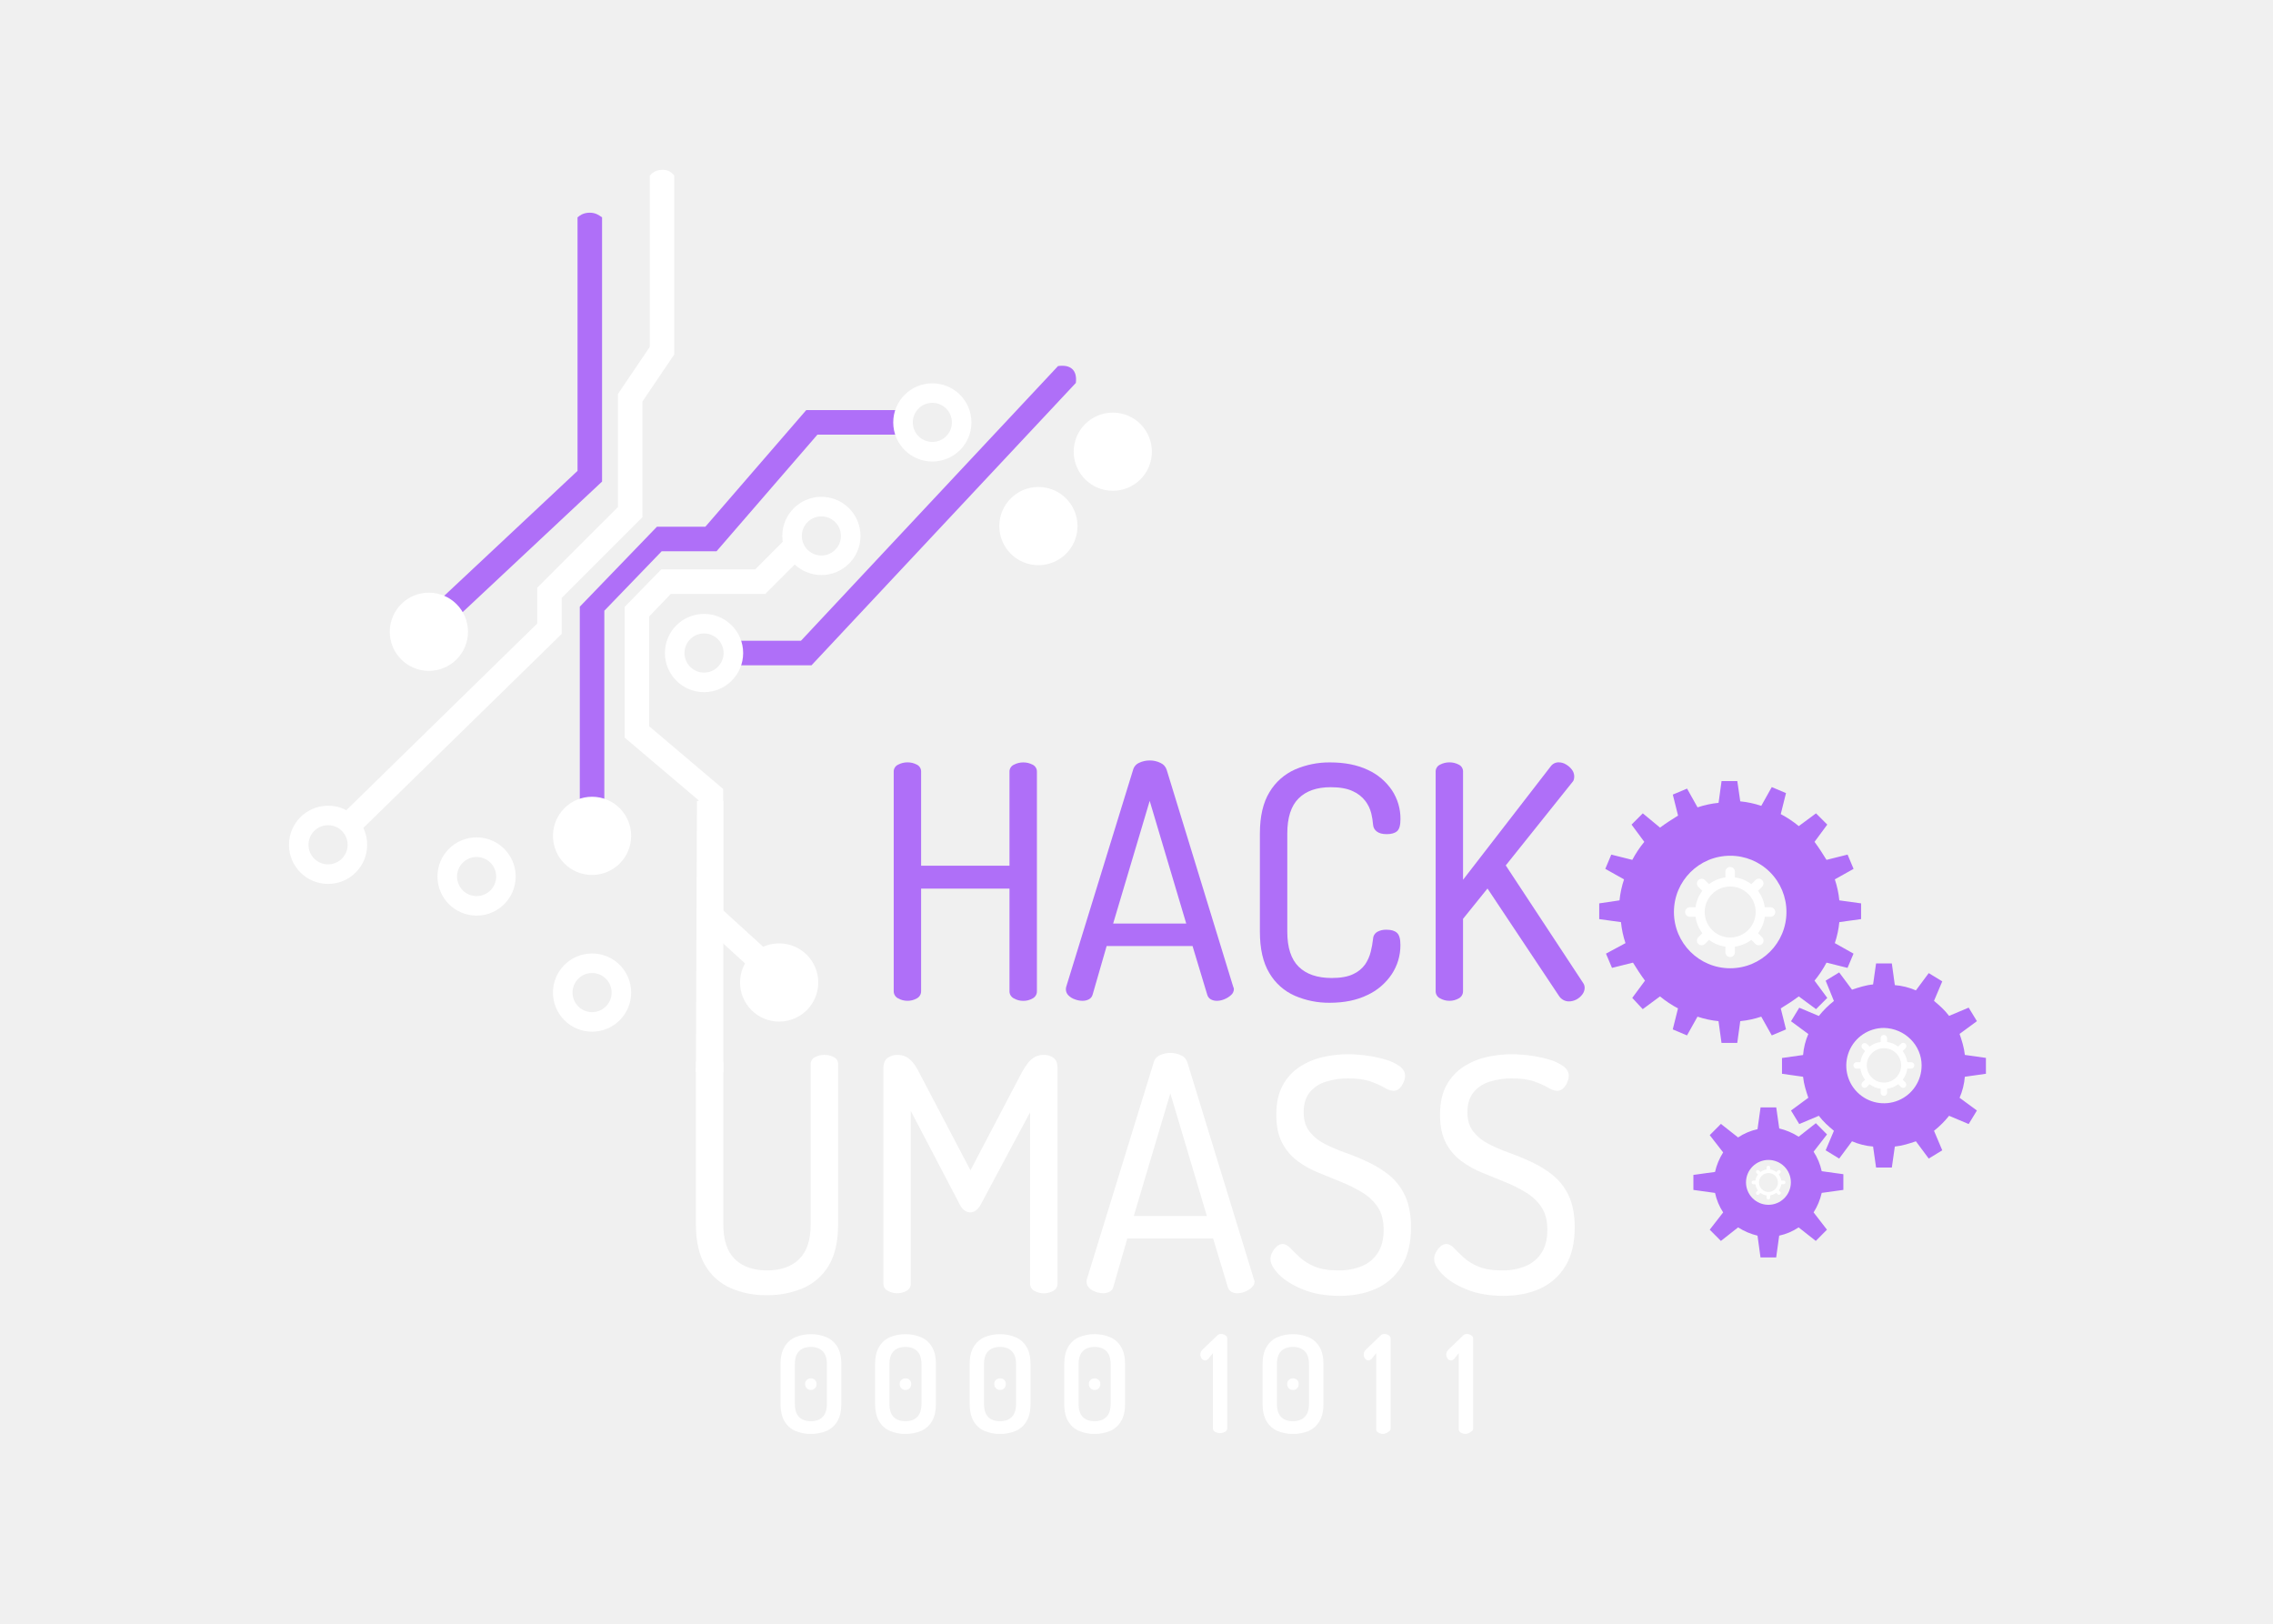
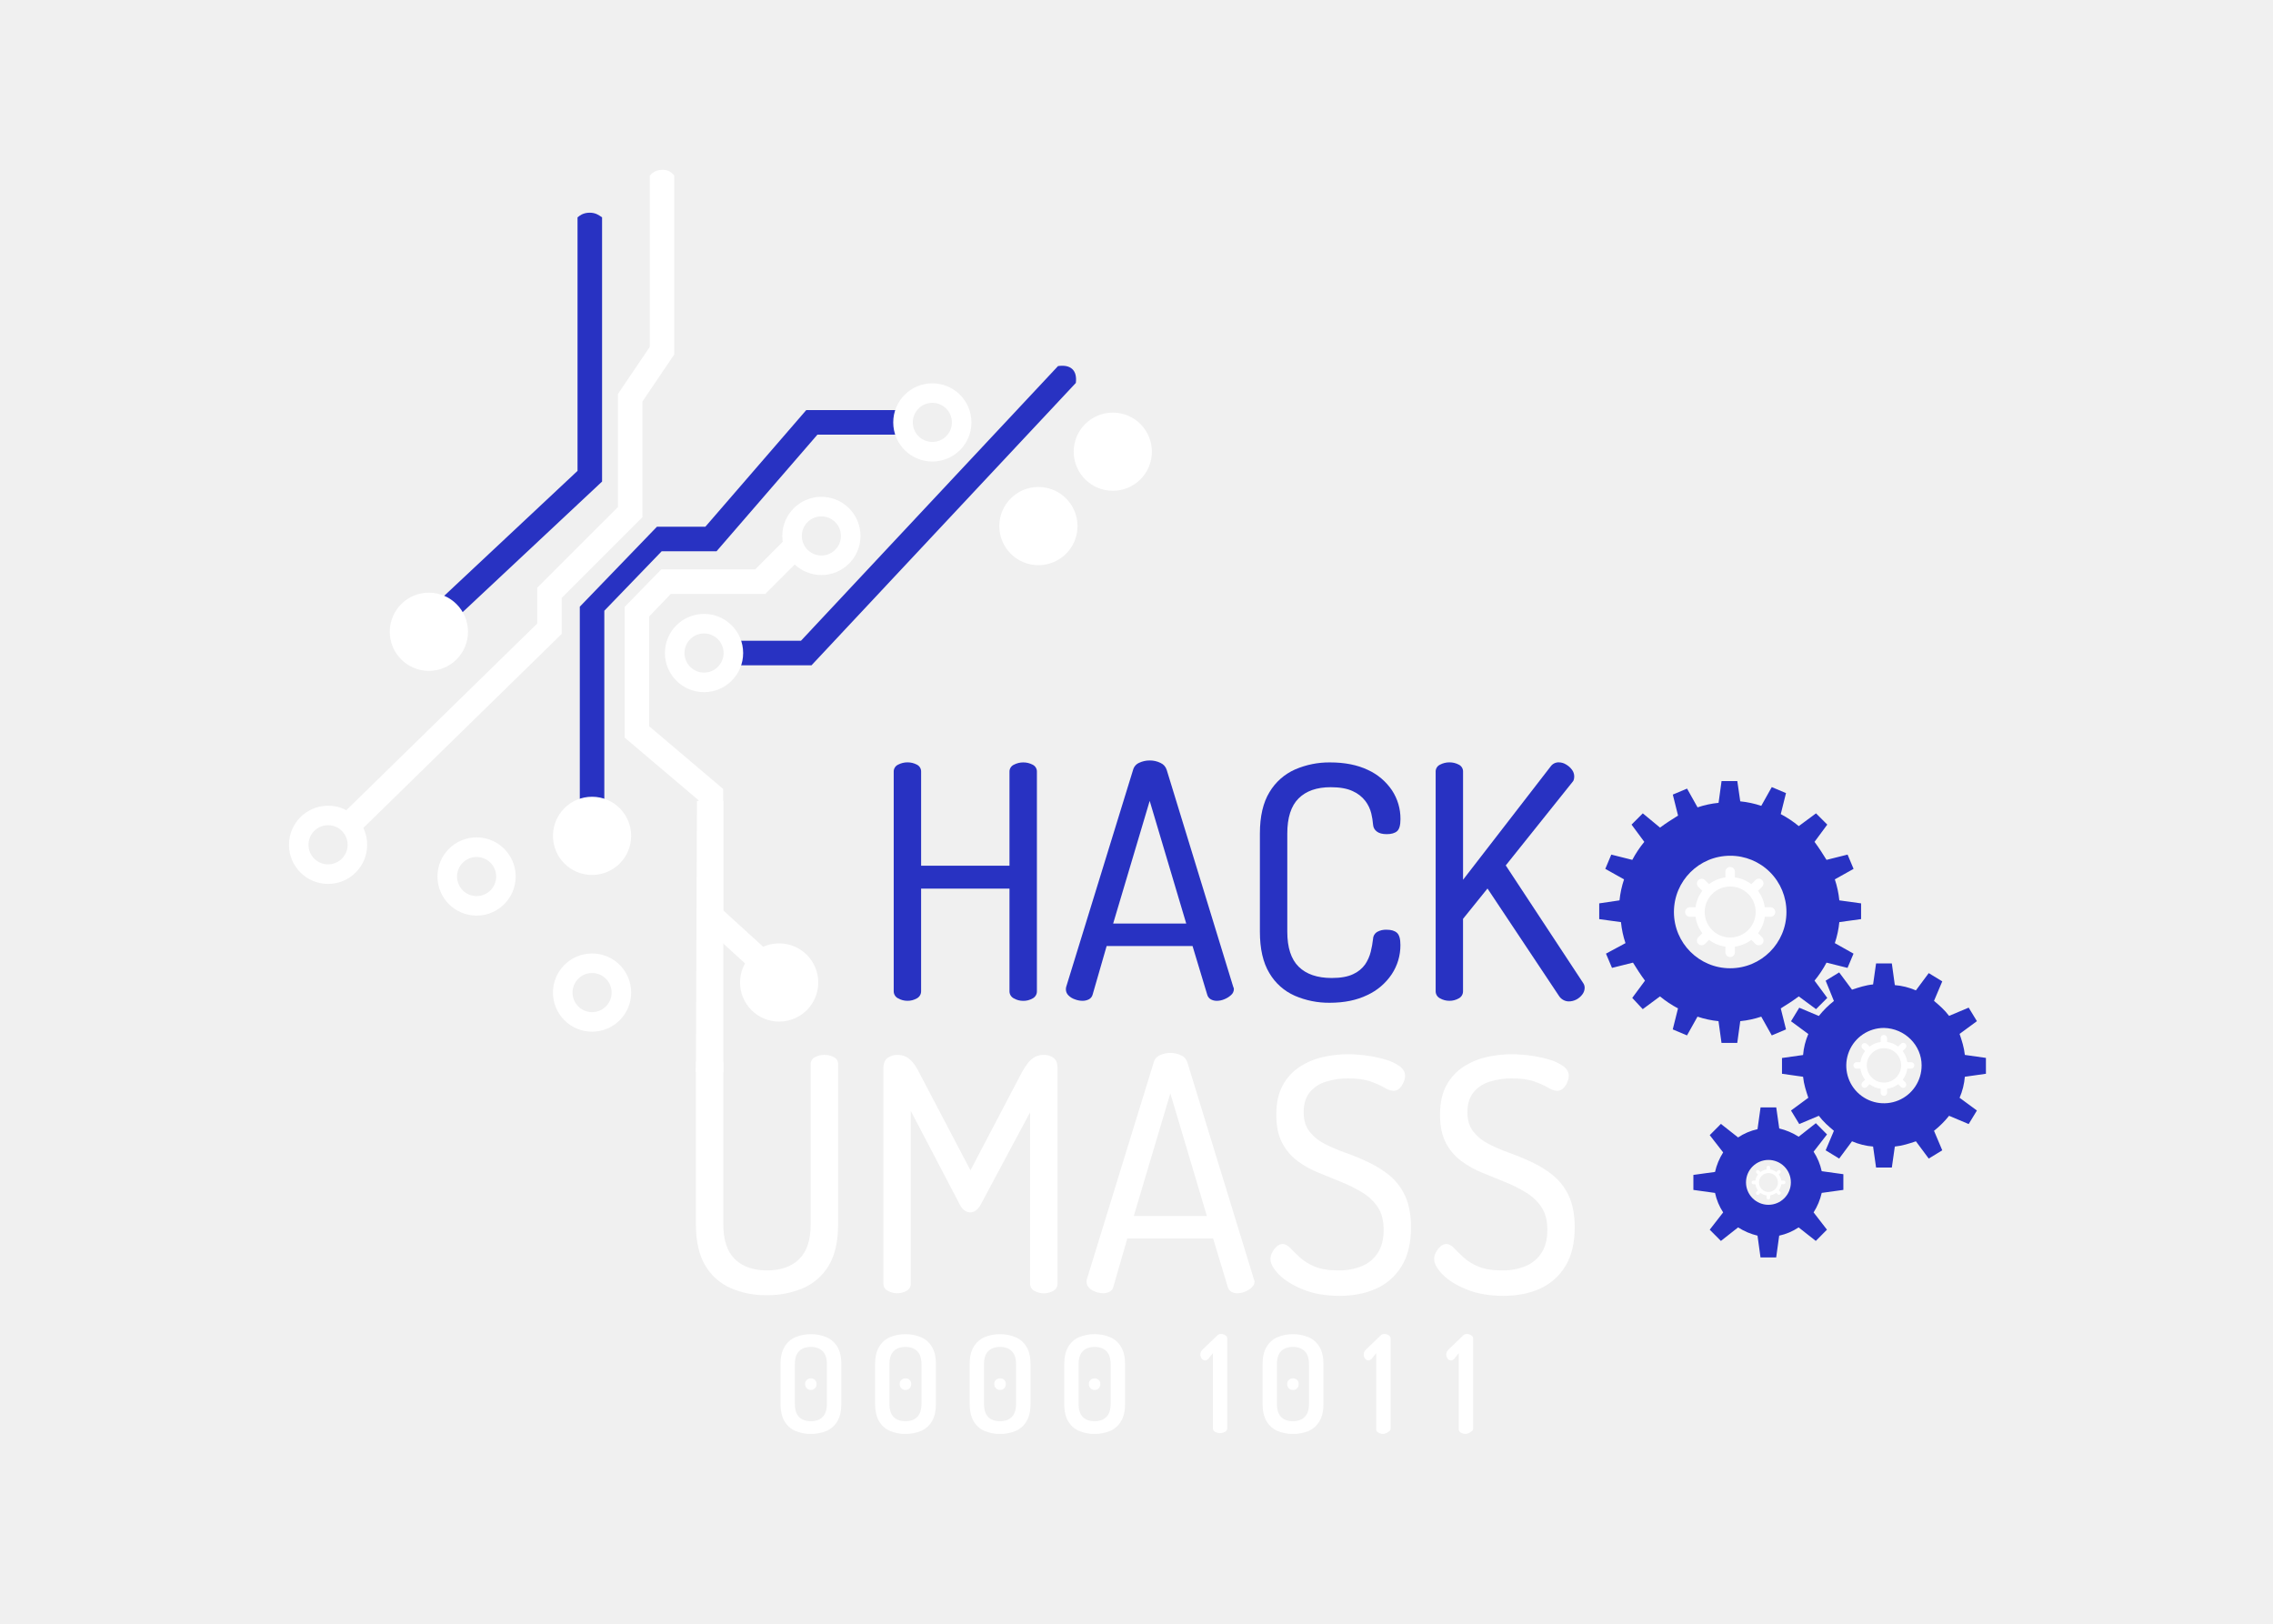
<svg xmlns="http://www.w3.org/2000/svg" id="Layer_1" data-name="Layer 1" viewBox="0 0 1680 1200">
  <defs>
    <style>
            @keyframes rotation {
                from {
                    transform: rotate(0deg);
                }

                to {
                    transform: rotate(359deg);
                }
            }

            @keyframes counter-rotation {
                from {
                    transform: rotate(359deg);
                }

                to {
                    transform: rotate(0deg);
                }
            }
        </style>
  </defs>
  <rect x="1680" width="1680" height="1200" />
  <path style="fill: #ffffff;" d="M566.65,957.2A65.21,65.21,0,0,1,540.14,952a40.87,40.87,0,0,1-18.8-16.63q-7-11.45-7-30.73V786.57a5.63,5.63,0,0,1,3.13-5.31,15.38,15.38,0,0,1,14,0,5.63,5.63,0,0,1,3.13,5.31V904.66q0,17.6,8.56,25.91t23.74,8.31q15.18,0,23.74-8.31t8.56-25.91V786.57a5.63,5.63,0,0,1,3.13-5.31,15.38,15.38,0,0,1,14,0,5.64,5.64,0,0,1,3.13,5.31V904.66q0,19.29-7,30.73A40.76,40.76,0,0,1,593.52,952,66.69,66.69,0,0,1,566.65,957.2Z" />
  <path style="fill: #ffffff;" d="M663.05,955.76a14,14,0,0,1-6.87-1.81,5.84,5.84,0,0,1-3.25-5.42V789.46q0-5.55,3.25-7.71a12.16,12.16,0,0,1,6.87-2.17,14.23,14.23,0,0,1,6.63,1.44,16.84,16.84,0,0,1,5.06,4.22,37.75,37.75,0,0,1,4.46,7.11l38.08,72.54,38.08-72.54a46.81,46.81,0,0,1,4.7-7.11,16.6,16.6,0,0,1,5.06-4.22,13.65,13.65,0,0,1,6.39-1.44,11.83,11.83,0,0,1,7.11,2.17c2,1.44,3,4,3,7.71V948.53A5.89,5.89,0,0,1,778.5,954a14.4,14.4,0,0,1-14,0,5.88,5.88,0,0,1-3.14-5.42V822l-36.63,68.45a12.94,12.94,0,0,1-3.61,4.22A7.17,7.17,0,0,1,717,896a7.46,7.46,0,0,1-3.74-1.21,10.74,10.74,0,0,1-3.73-4.34L673.17,821v127.5A5.87,5.87,0,0,1,670,954,13.79,13.79,0,0,1,663.05,955.76Z" />
  <path style="fill: #ffffff;" d="M815.13,955.76a16.34,16.34,0,0,1-5.43-1.09,12,12,0,0,1-4.82-3,6.19,6.19,0,0,1-1.8-4.34,8,8,0,0,1,.24-1.93l49.4-160.27a7.9,7.9,0,0,1,4.58-5.3,18.09,18.09,0,0,1,7.72-1.69,17.46,17.46,0,0,1,8,1.81,8.28,8.28,0,0,1,4.58,5.18l49.16,160.27a3.83,3.83,0,0,1,.49,1.69,5.87,5.87,0,0,1-2.05,4.34,16.1,16.1,0,0,1-4.94,3.13,14.32,14.32,0,0,1-5.55,1.21,9.24,9.24,0,0,1-4.58-1.09,5.72,5.72,0,0,1-2.65-3.49l-10.84-35.91H833.2l-10.36,35.91a5.58,5.58,0,0,1-2.77,3.49A10.5,10.5,0,0,1,815.13,955.76ZM838,898.64h54L865,808Z" />
  <path style="fill: #ffffff;" d="M990.1,957.68q-15.44,0-27-4.7T945.27,941.9Q939,935.51,939,930.45a10.57,10.57,0,0,1,1.33-4.94,15.07,15.07,0,0,1,3.37-4.34,6.4,6.4,0,0,1,4.22-1.81c1.93,0,3.82,1,5.66,2.89s4.18,4.22,7,6.87a37,37,0,0,0,11,6.87q6.75,2.89,17.59,2.89a43.81,43.81,0,0,0,17.6-3.25,25.67,25.67,0,0,0,11.69-9.88q4.22-6.63,4.21-16.75,0-10.37-4.33-16.87a36.32,36.32,0,0,0-11.45-10.85,106.26,106.26,0,0,0-15.43-7.71l-16.87-6.87A70.94,70.94,0,0,1,959,858a39.25,39.25,0,0,1-11.33-13.38q-4.33-8.19-4.34-20.73,0-13.24,4.82-21.93a37.67,37.67,0,0,1,12.78-13.74,53.33,53.33,0,0,1,17.23-7.11,84.57,84.57,0,0,1,18.2-2,104.6,104.6,0,0,1,13.73,1,90.73,90.73,0,0,1,13.74,2.89,34.27,34.27,0,0,1,10.6,4.94q4.1,3,4.1,7.11a12.82,12.82,0,0,1-1,4.46,13.92,13.92,0,0,1-2.89,4.58,6.35,6.35,0,0,1-4.82,2.05,13.45,13.45,0,0,1-6.51-2.29,60.64,60.64,0,0,0-10.24-4.58q-6.39-2.29-16.75-2.29a53.66,53.66,0,0,0-16.27,2.41,24.58,24.58,0,0,0-12.05,7.95q-4.47,5.55-4.46,14.7,0,8.68,4.34,14.22a33.77,33.77,0,0,0,11.32,9.16A125.28,125.28,0,0,0,994.68,852q8.43,3,16.87,7a75.48,75.48,0,0,1,15.54,9.76,42,42,0,0,1,11.45,15.06q4.34,9.29,4.34,23.26,0,17.35-6.87,28.56a42.07,42.07,0,0,1-18.68,16.63Q1005.53,957.69,990.1,957.68Z" />
  <path style="fill: #ffffff;" d="M1111.09,957.68q-15.43,0-27-4.7t-17.83-11.08q-6.27-6.39-6.27-11.45a10.57,10.57,0,0,1,1.33-4.94,14.9,14.9,0,0,1,3.37-4.34,6.36,6.36,0,0,1,4.22-1.81c1.93,0,3.81,1,5.66,2.89s4.18,4.22,7,6.87a37,37,0,0,0,11,6.87q6.73,2.89,17.59,2.89a43.85,43.85,0,0,0,17.6-3.25,25.64,25.64,0,0,0,11.68-9.88q4.21-6.63,4.22-16.75,0-10.37-4.34-16.87a36.28,36.28,0,0,0-11.44-10.85,106.77,106.77,0,0,0-15.43-7.71l-16.87-6.87A70.71,70.71,0,0,1,1080,858a39.14,39.14,0,0,1-11.33-13.38q-4.34-8.19-4.34-20.73,0-13.24,4.82-21.93a37.65,37.65,0,0,1,12.77-13.74,53.48,53.48,0,0,1,17.24-7.11,84.55,84.55,0,0,1,18.19-2,104.63,104.63,0,0,1,13.74,1,90.73,90.73,0,0,1,13.74,2.89,34.27,34.27,0,0,1,10.6,4.94q4.1,3,4.1,7.11a12.82,12.82,0,0,1-1,4.46,13.79,13.79,0,0,1-2.9,4.58,6.33,6.33,0,0,1-4.82,2.05,13.39,13.39,0,0,1-6.5-2.29,60.79,60.79,0,0,0-10.25-4.58q-6.39-2.29-16.75-2.29a53.75,53.75,0,0,0-16.27,2.41,24.58,24.58,0,0,0-12,7.95q-4.46,5.55-4.46,14.7,0,8.68,4.34,14.22a33.81,33.81,0,0,0,11.33,9.16,125.28,125.28,0,0,0,15.43,6.63q8.43,3,16.87,7a75.48,75.48,0,0,1,15.54,9.76,42,42,0,0,1,11.45,15.06q4.34,9.29,4.34,23.26,0,17.35-6.87,28.56a42.07,42.07,0,0,1-18.68,16.63Q1126.52,957.69,1111.09,957.68Z" />
  <path id="Shape" style="fill: #ffffff;" d="M263.3,617l-12.67-13L397.05,460.84V434.37l59.67-59.65V291.17l23.52-34.79V129.88a13.52,13.52,0,0,1,3.78-3.14,12.52,12.52,0,0,1,5.26-1.19,11.17,11.17,0,0,1,5.37,1,11.77,11.77,0,0,1,3.71,3.31V261.93l-23.52,34.78v85.51l-59.67,59.66v26.58Z" />
-   <polygon style="fill: #af6ff8;" points="446.66 595.25 428.54 595.25 428.54 448.36 485.54 389.28 521.33 389.28 595.89 303.09 666.32 303.09 666.32 321.21 604.17 321.21 529.61 407.4 489.07 407.4 446.66 451.36 446.66 595.25" />
+   <polygon style="fill: #2832c2;" points="446.66 595.25 428.54 595.25 428.54 448.36 485.54 389.28 521.33 389.28 595.89 303.09 666.32 303.09 666.32 321.21 604.17 321.21 529.61 407.4 489.07 407.4 446.66 451.36 446.66 595.25" />
  <polygon style="fill: #ffffff;" points="555.81 716.65 516.4 680.77 516.4 591.49 461.69 545.1 461.69 448.52 488.76 420.79 558.15 420.79 578.7 400.24 591.51 413.05 565.66 438.9 495.84 438.9 479.81 455.59 479.81 536.72 534.53 583.09 534.53 672.78 537.5 675.49 568 703.26 555.81 716.65" />
-   <path style="fill: #af6ff8;" d="M337.71,456.35l-12.38-13.23L426.86,348V160.64a19.94,19.94,0,0,1,3.18-2.19A13.29,13.29,0,0,1,436,157.2a12.91,12.91,0,0,1,5,1,28.22,28.22,0,0,1,4,2.42V355.89Z" />
+   <path style="fill: #2832c2;" d="M337.71,456.35l-12.38-13.23L426.86,348V160.64a19.94,19.94,0,0,1,3.18-2.19A13.29,13.29,0,0,1,436,157.2a12.91,12.91,0,0,1,5,1,28.22,28.22,0,0,1,4,2.42V355.89Z" />
  <path style="fill: #ffffff;" d="M437.6,588.83a28.9,28.9,0,1,0,28.9,28.91A28.9,28.9,0,0,0,437.6,588.83Z" />
  <mask id="hole">
    <rect style="width: 100%; height: 100%; fill: #ffffff;" />
    <circle id="Oval" style="fill: #000000;" cx="352.27" cy="647.79" r="14.46" />
  </mask>
  <path style="fill: #ffffff;" d="M352.27,618.85a28.91,28.91,0,1,0,28.88,28.92A28.93,28.93,0,0,0,352.27,618.85Z" mask="url(#hole)" />
  <mask id="hole2">
    <rect style="width: 100%; height: 100%; fill: #ffffff;" />
    <path style="fill: #000000;" d="M437.6,719.1a14.45,14.45,0,1,0,14.46,14.43A14.45,14.45,0,0,0,437.6,719.1Z" />
  </mask>
  <path style="fill: #ffffff;" d="M437.6,704.65a28.9,28.9,0,1,0,28.9,28.88A28.88,28.88,0,0,0,437.6,704.65Z" mask="url(#hole2)" />
  <mask id="hole3">
    <rect style="width: 100%; height: 100%; fill: #ffffff;" />
    <path style="fill: #000000;" d="M242.51,609.85a14.47,14.47,0,1,0,14.43,14.48A14.47,14.47,0,0,0,242.51,609.85Z" />
  </mask>
  <path style="fill: #ffffff;" d="M242.51,595.45a28.9,28.9,0,1,0,28.87,28.87A28.87,28.87,0,0,0,242.51,595.45Z" mask="url(#hole3)" />
  <mask id="hole4">
    <rect style="width: 100%; height: 100%; fill: #ffffff;" />
    <path style="fill: #000000;" d="M607.07,381.63a14.45,14.45,0,1,0,14.47,14.46A14.44,14.44,0,0,0,607.07,381.63Z" />
  </mask>
  <path style="fill: #ffffff;" d="M607.07,367.17A28.9,28.9,0,1,0,636,396.09,28.89,28.89,0,0,0,607.07,367.17Z" mask="url(#hole4)" />
  <mask id="hole5">
    <rect style="width: 100%; height: 100%; fill: #ffffff;" />
    <path style="fill: #000000;" d="M689.11,297.71a14.45,14.45,0,1,0,14.45,14.44A14.44,14.44,0,0,0,689.11,297.71Z" />
  </mask>
  <path style="fill: #ffffff;" d="M689.11,283.29A28.9,28.9,0,1,0,718,312.16,28.88,28.88,0,0,0,689.11,283.29Z" mask="url(#hole5)" />
-   <path style="fill: #af6ff8;" d="m 599.81,491.66 v 0 H 550.88 491.66 l 55.979,-0.003 -0.085,-18.114 3.418,-0.003 H 592 l 190,-203 c 4.74,-0.667 8.257,0.077 10.55,2.23 2.293,2.153 3.167,5.563 2.62,10.23 z" />
+   <path style="fill: #2832c2;" d="m 599.81,491.66 v 0 H 550.88 491.66 l 55.979,-0.003 -0.085,-18.114 3.418,-0.003 H 592 l 190,-203 c 4.74,-0.667 8.257,0.077 10.55,2.23 2.293,2.153 3.167,5.563 2.62,10.23 z" />
  <mask id="hole6">
    <rect style="width: 100%; height: 100%; fill: #ffffff;" />
    <path style="fill: #000000;" d="M520.39,468.15a14.46,14.46,0,1,0,14.43,14.46A14.46,14.46,0,0,0,520.39,468.15Z" />
  </mask>
  <path style="fill: #ffffff;" d="M520.39,453.7a28.91,28.91,0,1,0,28.88,28.9A28.91,28.91,0,0,0,520.39,453.7Z" mask="url(#hole6)" />
  <path style="fill: #ffffff;" d="M317,438a28.9,28.9,0,1,0,28.89,28.89A28.9,28.9,0,0,0,317,438Z" />
  <path style="fill: #ffffff;" d="M575.89,697.19a28.9,28.9,0,1,0,28.89,28.93A28.9,28.9,0,0,0,575.89,697.19Z" />
  <path style="fill: #ffffff;" d="M822.48,304.93a28.89,28.89,0,1,0,28.89,28.87A28.88,28.88,0,0,0,822.48,304.93Z" />
  <path style="fill: #ffffff;" d="M767.5,359.9a28.9,28.9,0,1,0,28.9,28.87A28.88,28.88,0,0,0,767.5,359.9Z" />
  <polygon id="Path-2" style="fill: #ffffff;" points="514.35 792.53 515.13 591.93 534.6 591.93 534.6 792.53 514.35 792.53" />
-   <path style="fill: #af6ff8;" d="M670.68,739.63a13.89,13.89,0,0,1-6.87-1.81,5.84,5.84,0,0,1-3.26-5.42v-162a5.59,5.59,0,0,1,3.26-5.3,14.79,14.79,0,0,1,6.87-1.69,14.57,14.57,0,0,1,7,1.69,5.62,5.62,0,0,1,3.13,5.3v69.41h65.31V570.44a5.59,5.59,0,0,1,3.26-5.3,14.79,14.79,0,0,1,6.87-1.69,14.56,14.56,0,0,1,7,1.69,5.61,5.61,0,0,1,3.14,5.3v162a5.87,5.87,0,0,1-3.14,5.42,13.68,13.68,0,0,1-7,1.81,13.89,13.89,0,0,1-6.87-1.81,5.84,5.84,0,0,1-3.26-5.42V656.72H680.8V732.4a5.88,5.88,0,0,1-3.13,5.42A13.69,13.69,0,0,1,670.68,739.63Z" />
-   <path style="fill: #af6ff8;" d="M799.86,739.63a16.09,16.09,0,0,1-5.43-1.09,12,12,0,0,1-4.82-3,6.19,6.19,0,0,1-1.8-4.34,7.43,7.43,0,0,1,.24-1.92L837.45,569a7.92,7.92,0,0,1,4.58-5.3,18.09,18.09,0,0,1,7.72-1.69,17.59,17.59,0,0,1,8,1.81,8.33,8.33,0,0,1,4.58,5.18l49.16,160.28a3.9,3.9,0,0,1,.49,1.68,5.85,5.85,0,0,1-2,4.34,16.1,16.1,0,0,1-4.94,3.13,14.32,14.32,0,0,1-5.55,1.21,9.13,9.13,0,0,1-4.58-1.09,5.69,5.69,0,0,1-2.65-3.49l-10.84-35.91H817.93l-10.36,35.91a5.56,5.56,0,0,1-2.77,3.49A10.39,10.39,0,0,1,799.86,739.63Zm22.89-57.12h54l-27-90.62Z" />
-   <path style="fill: #af6ff8;" d="M982.78,741.08A63.38,63.38,0,0,1,957,735.89a40.69,40.69,0,0,1-18.8-16.75q-7-11.57-7-30.6V616q0-19,7.11-30.61a41.47,41.47,0,0,1,18.92-16.75A63.54,63.54,0,0,1,983,563.45q16.4,0,28,5.54a43,43,0,0,1,17.83,15.07,38,38,0,0,1,6.27,21.33q0,6.75-2.53,8.91t-7.59,2.17q-4.83,0-7.35-1.93a6.74,6.74,0,0,1-2.78-5.06,53.43,53.43,0,0,0-1.32-8.31,25.14,25.14,0,0,0-4.34-9.16,23.94,23.94,0,0,0-9.4-7.35q-6.15-2.89-16.27-2.89-15.42,0-23.74,8.31T951.45,616v72.55q0,17.6,8.43,25.9t24.35,8.32q10.11,0,16-2.89a21.73,21.73,0,0,0,8.8-7.23,29.24,29.24,0,0,0,4.1-9.28,73.89,73.89,0,0,0,1.68-9.28,6.36,6.36,0,0,1,2.9-5.3,13.29,13.29,0,0,1,7.23-1.69q5.05,0,7.59,2.29t2.53,9a38.57,38.57,0,0,1-6.39,21.57,43.77,43.77,0,0,1-18.07,15.42Q998.92,741.08,982.78,741.08Z" />
-   <path style="fill: #af6ff8;" d="M1071.23,739.63a13.89,13.89,0,0,1-6.87-1.81,5.83,5.83,0,0,1-3.25-5.42v-162a5.58,5.58,0,0,1,3.25-5.3,14.79,14.79,0,0,1,6.87-1.69,14.57,14.57,0,0,1,7,1.69,5.6,5.6,0,0,1,3.13,5.3v79.77l64.84-83.87a7.11,7.11,0,0,1,6-2.89,10.29,10.29,0,0,1,5.3,1.57,14.34,14.34,0,0,1,4.34,3.85,8.22,8.22,0,0,1,1.69,4.94,11.14,11.14,0,0,1-.24,2.17,4.19,4.19,0,0,1-1.21,2.17l-49.16,61.46,57.12,86.76a6.16,6.16,0,0,1,1.2,3.62,8.11,8.11,0,0,1-1.69,4.94,13.11,13.11,0,0,1-4.33,3.74,12,12,0,0,1-5.79,1.44,8.6,8.6,0,0,1-3.86-1,8.85,8.85,0,0,1-3.37-3.14l-52.78-79.29-18.08,22.42V732.4a5.86,5.86,0,0,1-3.13,5.42A13.69,13.69,0,0,1,1071.23,739.63Z" />
+   <path style="fill: #2832c2;" d="M670.68,739.63a13.89,13.89,0,0,1-6.87-1.81,5.84,5.84,0,0,1-3.26-5.42v-162a5.59,5.59,0,0,1,3.26-5.3,14.79,14.79,0,0,1,6.87-1.69,14.57,14.57,0,0,1,7,1.69,5.62,5.62,0,0,1,3.13,5.3v69.41h65.31V570.44a5.59,5.59,0,0,1,3.26-5.3,14.79,14.79,0,0,1,6.87-1.69,14.56,14.56,0,0,1,7,1.69,5.61,5.61,0,0,1,3.14,5.3v162a5.87,5.87,0,0,1-3.14,5.42,13.68,13.68,0,0,1-7,1.81,13.89,13.89,0,0,1-6.87-1.81,5.84,5.84,0,0,1-3.26-5.42V656.72H680.8V732.4a5.88,5.88,0,0,1-3.13,5.42A13.69,13.69,0,0,1,670.68,739.63Z" />
+   <path style="fill: #2832c2;" d="M799.86,739.63a16.09,16.09,0,0,1-5.43-1.09,12,12,0,0,1-4.82-3,6.19,6.19,0,0,1-1.8-4.34,7.43,7.43,0,0,1,.24-1.92L837.45,569a7.92,7.92,0,0,1,4.58-5.3,18.09,18.09,0,0,1,7.72-1.69,17.59,17.59,0,0,1,8,1.81,8.33,8.33,0,0,1,4.58,5.18l49.16,160.28a3.9,3.9,0,0,1,.49,1.68,5.85,5.85,0,0,1-2,4.34,16.1,16.1,0,0,1-4.94,3.13,14.32,14.32,0,0,1-5.55,1.21,9.13,9.13,0,0,1-4.58-1.09,5.69,5.69,0,0,1-2.65-3.49l-10.84-35.91H817.93l-10.36,35.91a5.56,5.56,0,0,1-2.77,3.49A10.39,10.39,0,0,1,799.86,739.63Zm22.89-57.12h54l-27-90.62Z" />
+   <path style="fill: #2832c2;" d="M982.78,741.08A63.38,63.38,0,0,1,957,735.89a40.69,40.69,0,0,1-18.8-16.75q-7-11.57-7-30.6V616q0-19,7.11-30.61a41.47,41.47,0,0,1,18.92-16.75A63.54,63.54,0,0,1,983,563.45q16.4,0,28,5.54a43,43,0,0,1,17.83,15.07,38,38,0,0,1,6.27,21.33q0,6.75-2.53,8.91t-7.59,2.17q-4.83,0-7.35-1.93a6.74,6.74,0,0,1-2.78-5.06,53.43,53.43,0,0,0-1.32-8.31,25.14,25.14,0,0,0-4.34-9.16,23.94,23.94,0,0,0-9.4-7.35q-6.15-2.89-16.27-2.89-15.42,0-23.74,8.31T951.45,616v72.55q0,17.6,8.43,25.9t24.35,8.32q10.11,0,16-2.89a21.73,21.73,0,0,0,8.8-7.23,29.24,29.24,0,0,0,4.1-9.28,73.89,73.89,0,0,0,1.68-9.28,6.36,6.36,0,0,1,2.9-5.3,13.29,13.29,0,0,1,7.23-1.69q5.05,0,7.59,2.29t2.53,9a38.57,38.57,0,0,1-6.39,21.57,43.77,43.77,0,0,1-18.07,15.42Q998.92,741.08,982.78,741.08Z" />
+   <path style="fill: #2832c2;" d="M1071.23,739.63a13.89,13.89,0,0,1-6.87-1.81,5.83,5.83,0,0,1-3.25-5.42v-162a5.58,5.58,0,0,1,3.25-5.3,14.79,14.79,0,0,1,6.87-1.69,14.57,14.57,0,0,1,7,1.69,5.6,5.6,0,0,1,3.13,5.3v79.77l64.84-83.87a7.11,7.11,0,0,1,6-2.89,10.29,10.29,0,0,1,5.3,1.57,14.34,14.34,0,0,1,4.34,3.85,8.22,8.22,0,0,1,1.69,4.94,11.14,11.14,0,0,1-.24,2.17,4.19,4.19,0,0,1-1.21,2.17l-49.16,61.46,57.12,86.76a6.16,6.16,0,0,1,1.2,3.62,8.11,8.11,0,0,1-1.69,4.94,13.11,13.11,0,0,1-4.33,3.74,12,12,0,0,1-5.79,1.44,8.6,8.6,0,0,1-3.86-1,8.85,8.85,0,0,1-3.37-3.14l-52.78-79.29-18.08,22.42V732.4a5.86,5.86,0,0,1-3.13,5.42A13.69,13.69,0,0,1,1071.23,739.63Z" />
  <path style="fill: #ffffff;" d="M599.28,1059.72a28.61,28.61,0,0,1-11.4-2.2,17.21,17.21,0,0,1-8-7.1q-2.94-4.9-3-13v-29.1q0-8.1,3-13a17.18,17.18,0,0,1,8-7.1,28.38,28.38,0,0,1,11.45-2.2,28.79,28.79,0,0,1,11.45,2.2,17,17,0,0,1,8.1,7.1q3,4.89,2.95,13v29.1q0,8.1-2.95,13a17.16,17.16,0,0,1-8.05,7.1A28.87,28.87,0,0,1,599.28,1059.72Zm0-9.4c3.74,0,6.65-1,8.75-3.15s3.15-5.35,3.15-9.75v-29.1q0-6.6-3.15-9.75c-2.1-2.1-5-3.15-8.75-3.15s-6.63,1.05-8.7,3.15-3.1,5.35-3.1,9.75v29.1q0,6.6,3.1,9.75T599.28,1050.32Zm.1-23.1a4.13,4.13,0,0,1-3.1-1.25,4.39,4.39,0,0,1-1.2-3.15,3.9,3.9,0,0,1,1.2-3,4.29,4.29,0,0,1,3.1-1.15,4.09,4.09,0,0,1,3,1.15,4,4,0,0,1,1.15,3,4.48,4.48,0,0,1-1.15,3.15A3.94,3.94,0,0,1,599.38,1027.22Z" />
  <path style="fill: #ffffff;" d="M669.18,1059.72a28.61,28.61,0,0,1-11.4-2.2,17.21,17.21,0,0,1-8-7.1q-2.94-4.9-3-13v-29.1q0-8.1,3-13a17.18,17.18,0,0,1,8-7.1,28.38,28.38,0,0,1,11.45-2.2,28.79,28.79,0,0,1,11.45,2.2,17,17,0,0,1,8.1,7.1q3,4.89,2.95,13v29.1q0,8.1-2.95,13a17.16,17.16,0,0,1-8.05,7.1A28.87,28.87,0,0,1,669.18,1059.72Zm0-9.4c3.74,0,6.65-1,8.75-3.15s3.15-5.35,3.15-9.75v-29.1q0-6.6-3.15-9.75c-2.1-2.1-5-3.15-8.75-3.15s-6.63,1.05-8.7,3.15-3.1,5.35-3.1,9.75v29.1q0,6.6,3.1,9.75T669.18,1050.32Zm.1-23.1a4.13,4.13,0,0,1-3.1-1.25,4.39,4.39,0,0,1-1.2-3.15,3.9,3.9,0,0,1,1.2-3,4.29,4.29,0,0,1,3.1-1.15,4.09,4.09,0,0,1,3.05,1.15,4,4,0,0,1,1.15,3,4.48,4.48,0,0,1-1.15,3.15A3.94,3.94,0,0,1,669.28,1027.22Z" />
  <path style="fill: #ffffff;" d="M739.08,1059.72a28.61,28.61,0,0,1-11.4-2.2,17.21,17.21,0,0,1-8-7.1q-2.94-4.9-3-13v-29.1q0-8.1,3-13a17.18,17.18,0,0,1,8-7.1,28.35,28.35,0,0,1,11.45-2.2,28.79,28.79,0,0,1,11.45,2.2,17,17,0,0,1,8.1,7.1q3,4.89,3,13v29.1q0,8.1-3,13a17.16,17.16,0,0,1-8,7.1A28.87,28.87,0,0,1,739.08,1059.72Zm0-9.4q5.59,0,8.75-3.15t3.15-9.75v-29.1q0-6.6-3.15-9.75t-8.75-3.15q-5.6,0-8.7,3.15t-3.1,9.75v29.1q0,6.6,3.1,9.75T739.08,1050.32Zm.1-23.1a4.13,4.13,0,0,1-3.1-1.25,4.39,4.39,0,0,1-1.2-3.15,3.9,3.9,0,0,1,1.2-3,4.29,4.29,0,0,1,3.1-1.15,4.11,4.11,0,0,1,3.05,1.15,4,4,0,0,1,1.15,3,4.48,4.48,0,0,1-1.15,3.15A4,4,0,0,1,739.18,1027.22Z" />
  <path style="fill: #ffffff;" d="M809,1059.72a28.61,28.61,0,0,1-11.4-2.2,17.21,17.21,0,0,1-8.05-7.1q-3-4.9-2.95-13v-29.1q0-8.1,2.95-13a17.13,17.13,0,0,1,8-7.1A28.35,28.35,0,0,1,809,986a28.79,28.79,0,0,1,11.45,2.2,17.08,17.08,0,0,1,8.1,7.1q3,4.89,3,13v29.1q0,8.1-3,13a17.21,17.21,0,0,1-8,7.1A28.87,28.87,0,0,1,809,1059.72Zm0-9.4q5.6,0,8.75-3.15t3.15-9.75v-29.1q0-6.6-3.15-9.75T809,995.42q-5.6,0-8.7,3.15t-3.1,9.75v29.1q0,6.6,3.1,9.75T809,1050.32Zm.1-23.1A4.11,4.11,0,0,1,806,1026a4.39,4.39,0,0,1-1.2-3.15,3.9,3.9,0,0,1,1.2-3,4.28,4.28,0,0,1,3.1-1.15,4.11,4.11,0,0,1,3,1.15,4,4,0,0,1,1.15,3,4.48,4.48,0,0,1-1.15,3.15A4,4,0,0,1,809.08,1027.22Z" />
  <path style="fill: #ffffff;" d="M901.78,1059.12a7.51,7.51,0,0,1-3.65-.9,2.83,2.83,0,0,1-1.65-2.6V1000l-3.5,4.4a5.34,5.34,0,0,1-1.15.75,2.67,2.67,0,0,1-1.05.25,3.09,3.09,0,0,1-2.6-1.35,4.84,4.84,0,0,1-1-3,4.73,4.73,0,0,1,.6-2.3,5.56,5.56,0,0,1,1.5-1.8l10.4-10a3.83,3.83,0,0,1,1.15-.8,3.66,3.66,0,0,1,1.55-.3,6.13,6.13,0,0,1,3.2.9,2.86,2.86,0,0,1,1.5,2.6v66.2a2.83,2.83,0,0,1-1.65,2.6A7.51,7.51,0,0,1,901.78,1059.12Z" />
  <path style="fill: #ffffff;" d="M955.58,1059.72a28.61,28.61,0,0,1-11.4-2.2,17.21,17.21,0,0,1-8-7.1q-3-4.9-3-13v-29.1q0-8.1,3-13a17.13,17.13,0,0,1,8-7.1,28.35,28.35,0,0,1,11.45-2.2,28.79,28.79,0,0,1,11.45,2.2,17.08,17.08,0,0,1,8.1,7.1q3,4.89,3,13v29.1q0,8.1-3,13a17.21,17.21,0,0,1-8,7.1A28.87,28.87,0,0,1,955.58,1059.72Zm0-9.4q5.59,0,8.75-3.15t3.15-9.75v-29.1q0-6.6-3.15-9.75t-8.75-3.15q-5.6,0-8.7,3.15t-3.1,9.75v29.1q0,6.6,3.1,9.75T955.58,1050.32Zm.1-23.1a4.11,4.11,0,0,1-3.1-1.25,4.39,4.39,0,0,1-1.2-3.15,3.9,3.9,0,0,1,1.2-3,4.28,4.28,0,0,1,3.1-1.15,4.11,4.11,0,0,1,3.05,1.15,4,4,0,0,1,1.15,3,4.48,4.48,0,0,1-1.15,3.15A4,4,0,0,1,955.68,1027.22Z" />
  <path style="fill: #ffffff;" d="M1022.48,1059.72a7.48,7.48,0,0,1-3.65-.9,2.83,2.83,0,0,1-1.65-2.6V1000l-3.5,4.4a5.6,5.6,0,0,1-1.15.75,2.67,2.67,0,0,1-1,.25,3.08,3.08,0,0,1-2.6-1.35,4.84,4.84,0,0,1-1-3,4.73,4.73,0,0,1,.6-2.3,5.56,5.56,0,0,1,1.5-1.8l10.4-10a3.71,3.71,0,0,1,1.15-.8,3.66,3.66,0,0,1,1.55-.3,6.13,6.13,0,0,1,3.2.9,2.86,2.86,0,0,1,1.5,2.6v66.2a2.83,2.83,0,0,1-1.65,2.6A7.51,7.51,0,0,1,1022.48,1059.72Z" />
  <path style="fill: #ffffff;" d="M1083.48,1059.72a7.48,7.48,0,0,1-3.65-.9,2.83,2.83,0,0,1-1.65-2.6V1000l-3.5,4.4a5.6,5.6,0,0,1-1.15.75,2.67,2.67,0,0,1-1,.25,3.08,3.08,0,0,1-2.6-1.35,4.84,4.84,0,0,1-1-3,4.73,4.73,0,0,1,.6-2.3,5.56,5.56,0,0,1,1.5-1.8l10.4-10a3.71,3.71,0,0,1,1.15-.8,3.66,3.66,0,0,1,1.55-.3,6.13,6.13,0,0,1,3.2.9,2.86,2.86,0,0,1,1.5,2.6v66.2a2.83,2.83,0,0,1-1.65,2.6A7.51,7.51,0,0,1,1083.48,1059.72Z" />
  <g style="animation: rotation 5s infinite linear; transform-origin: 1278.775px 673.995px;">
-     <path style="fill: #af6ff8;" d="M1284.07,577.25h-11.65l-2.21,16.08a69.56,69.56,0,0,0-15.53,3.33l-7.76-13.86-10.53,4.43,3.88,15.52c-4.44,2.78-8.87,5.55-13.31,8.88l-12.75-10.54-8.32,8.32,9.43,12.75a79,79,0,0,0-8.87,13.31l-15.53-3.89-4.43,10.54,13.86,7.76A70.73,70.73,0,0,0,1197,665.4l-15,2.22v11.64l16.08,2.22a70.13,70.13,0,0,0,3.33,15.53L1187,704.77l4.44,10.53,15.52-3.88c2.77,4.44,5.55,8.87,8.87,13.31l-9.42,12.75,7.76,8.32,12.75-9.43a79,79,0,0,0,13.31,8.87l-3.88,15.52,10.53,4.44,7.76-13.86a70.7,70.7,0,0,0,15.53,3.33l2.21,16.07h11.65l2.21-16.07a70.7,70.7,0,0,0,15.53-3.33l7.76,13.86,10.53-4.44-3.88-15.52c4.44-2.77,8.87-5.54,13.31-8.87l12.75,9.43,8.32-8.32-9.43-12.75a79,79,0,0,0,8.87-13.31l15.53,3.88,4.43-10.53L1356.14,697a70.7,70.7,0,0,0,3.33-15.53l16.08-2.22V667.62l-16.08-2.22a70.73,70.73,0,0,0-3.33-15.52l13.86-7.76-4.43-10.54L1350,635.47c-2.77-4.44-5.54-8.88-8.87-13.31l9.43-12.75-8.32-8.32-12.75,9.43a79,79,0,0,0-13.31-8.87l3.88-15.53-10.53-4.43-7.76,13.86a70.13,70.13,0,0,0-15.53-3.33ZM1320.38,674a41.58,41.58,0,1,1-41.58-41.58A41.46,41.46,0,0,1,1320.38,674Z" />
+     <path style="fill: #2832c2;" d="M1284.07,577.25h-11.65l-2.21,16.08a69.56,69.56,0,0,0-15.53,3.33l-7.76-13.86-10.53,4.43,3.88,15.52c-4.44,2.78-8.87,5.55-13.31,8.88l-12.75-10.54-8.32,8.32,9.43,12.75a79,79,0,0,0-8.87,13.31l-15.53-3.89-4.43,10.54,13.86,7.76A70.73,70.73,0,0,0,1197,665.4l-15,2.22v11.64l16.08,2.22a70.13,70.13,0,0,0,3.33,15.53L1187,704.77l4.44,10.53,15.52-3.88c2.77,4.44,5.55,8.87,8.87,13.31l-9.42,12.75,7.76,8.32,12.75-9.43a79,79,0,0,0,13.31,8.87l-3.88,15.52,10.53,4.44,7.76-13.86a70.7,70.7,0,0,0,15.53,3.33l2.21,16.07h11.65l2.21-16.07a70.7,70.7,0,0,0,15.53-3.33l7.76,13.86,10.53-4.44-3.88-15.52c4.44-2.77,8.87-5.54,13.31-8.87l12.75,9.43,8.32-8.32-9.43-12.75a79,79,0,0,0,8.87-13.31l15.53,3.88,4.43-10.53L1356.14,697a70.7,70.7,0,0,0,3.33-15.53l16.08-2.22V667.62l-16.08-2.22a70.73,70.73,0,0,0-3.33-15.52l13.86-7.76-4.43-10.54L1350,635.47c-2.77-4.44-5.54-8.88-8.87-13.31l9.43-12.75-8.32-8.32-12.75,9.43a79,79,0,0,0-13.31-8.87l3.88-15.53-10.53-4.43-7.76,13.86a70.13,70.13,0,0,0-15.53-3.33ZM1320.38,674a41.58,41.58,0,1,1-41.58-41.58A41.46,41.46,0,0,1,1320.38,674Z" />
    <path style="fill: #ffffff;" d="M1308.57,670.51h-4.21a25.77,25.77,0,0,0-5-12.15l3-3a3.49,3.49,0,1,0-4.94-4.93l-3,3a25.32,25.32,0,0,0-12.14-5v-4.21a3.5,3.5,0,0,0-7,0v4.21a25.74,25.74,0,0,0-12.14,5l-3-3a3.49,3.49,0,0,0-4.94,4.93l3,3a25.3,25.3,0,0,0-5,12.15h-4.21a3.49,3.49,0,1,0,0,7h4.21a25.72,25.72,0,0,0,5,12.14l-3,3a3.47,3.47,0,0,0,2.44,5.93,3.67,3.67,0,0,0,2.5-1l3-3a25.27,25.27,0,0,0,12.14,5v4.22a3.5,3.5,0,0,0,7,0v-4.22a25.72,25.72,0,0,0,12.14-5l3,3a3.46,3.46,0,0,0,2.5,1,3.65,3.65,0,0,0,2.49-1,3.44,3.44,0,0,0,0-4.93l-3-3a25.23,25.23,0,0,0,5-12.14h4.22a3.47,3.47,0,0,0,3.49-3.49A3.53,3.53,0,0,0,1308.57,670.51Zm-29.77,22.34A18.85,18.85,0,1,1,1297.65,674,18.87,18.87,0,0,1,1278.8,692.85Z" />
  </g>
  <g style="animation: counter-rotation 3.75s infinite linear; transform-origin: 1392.455px 787.435px;">
-     <path style="fill: #af6ff8;" d="M1398.28,712h-11.65l-2.21,15.52c-5.55.55-10.59,2.22-15.58,3.88l-9.48-12.75-10,6.1,6.1,15a69.17,69.17,0,0,0-11.14,11.09l-14.47-6.1-6.1,10,12.8,9.42a49.51,49.51,0,0,0-3.88,15.53l-15.58,2.21v11.65l15.58,2.21c.56,5.55,2.22,10.54,3.88,15.53l-12.8,9.42,6.1,10,14.47-6.1c3.32,4.44,7.2,7.77,11.14,11.09l-6.1,14.42,10,6.1,9.48-12.76a49.27,49.27,0,0,0,15.58,3.88l2.21,15.53h11.65l2.21-15.53c5.55-.55,10.59-2.21,15.58-3.88l9.48,12.76,10-6.1-6.1-14.42a69.58,69.58,0,0,0,11.14-11.09l14.48,6.1,6.09-10-12.8-9.42a49.51,49.51,0,0,0,3.88-15.53l15.58-2.21V781.83l-15.58-2.21c-.56-5.55-2.22-10.54-3.88-15.53l12.8-9.42-6.09-10-14.48,6.1c-3.32-4.44-7.2-7.77-11.14-11.09l6.1-14.42-10-6.1-9.48,12.76a49.55,49.55,0,0,0-15.58-3.89Zm22,75.4a27.84,27.84,0,1,1-27.83-27.72C1407.87,760,1420.29,772.41,1420.29,787.38Z" />
+     <path style="fill: #2832c2;" d="M1398.28,712h-11.65l-2.21,15.52c-5.55.55-10.59,2.22-15.58,3.88l-9.48-12.75-10,6.1,6.1,15a69.17,69.17,0,0,0-11.14,11.09l-14.47-6.1-6.1,10,12.8,9.42a49.51,49.51,0,0,0-3.88,15.53l-15.58,2.21v11.65l15.58,2.21c.56,5.55,2.22,10.54,3.88,15.53l-12.8,9.42,6.1,10,14.47-6.1c3.32,4.44,7.2,7.77,11.14,11.09l-6.1,14.42,10,6.1,9.48-12.76a49.27,49.27,0,0,0,15.58,3.88l2.21,15.53h11.65l2.21-15.53c5.55-.55,10.59-2.21,15.58-3.88l9.48,12.76,10-6.1-6.1-14.42a69.58,69.58,0,0,0,11.14-11.09l14.48,6.1,6.09-10-12.8-9.42a49.51,49.51,0,0,0,3.88-15.53l15.58-2.21V781.83l-15.58-2.21c-.56-5.55-2.22-10.54-3.88-15.53l12.8-9.42-6.09-10-14.48,6.1c-3.32-4.44-7.2-7.77-11.14-11.09l6.1-14.42-10-6.1-9.48,12.76a49.55,49.55,0,0,0-15.58-3.89Zm22,75.4a27.84,27.84,0,1,1-27.83-27.72C1407.87,760,1420.29,772.41,1420.29,787.38Z" />
    <path style="fill: #ffffff;" d="M1412.53,785h-2.82a17.26,17.26,0,0,0-3.4-8.21l2-2a2.36,2.36,0,1,0-3.34-3.33l-2,2a17.36,17.36,0,0,0-8.21-3.4v-2.82a2.36,2.36,0,0,0-2.37-2.37,2.32,2.32,0,0,0-2.37,2.37v2.82a17.2,17.2,0,0,0-8.21,3.4l-2-2a2.36,2.36,0,0,0-3.34,3.33l2,2a17.36,17.36,0,0,0-3.4,8.21h-2.82a2.36,2.36,0,0,0-2.37,2.37,2.33,2.33,0,0,0,2.37,2.37h2.82a17.26,17.26,0,0,0,3.4,8.2l-2,2a2.41,2.41,0,0,0,0,3.33,2.32,2.32,0,0,0,3.34,0l2-2a17.34,17.34,0,0,0,8.21,3.39v2.83a2.36,2.36,0,0,0,2.37,2.37,2.33,2.33,0,0,0,2.37-2.37v-2.83a17.28,17.28,0,0,0,8.21-3.39l2,2a2.32,2.32,0,0,0,3.34,0,2.41,2.41,0,0,0,0-3.33l-2-2a17.28,17.28,0,0,0,3.4-8.2h2.82a2.37,2.37,0,0,0,2.37-2.37A2.33,2.33,0,0,0,1412.53,785Zm-20.07,15.06a12.7,12.7,0,1,1,12.7-12.69A12.73,12.73,0,0,1,1392.46,800.07Z" />
  </g>
  <g style="animation: rotation 2.5s infinite linear; transform-origin: 1307.025px 873.845px;">
-     <path style="fill: #af6ff8;" d="M1312.84,818.42h-11.59L1299,834.5a41.63,41.63,0,0,0-14.36,6.1l-12.7-10-8.26,8.32,9.92,12.75a45.62,45.62,0,0,0-6,14.42l-16,2.21v11.09l16,2.22a43.07,43.07,0,0,0,6,14.41l-9.92,12.76,8.26,8.31,12.7-10a46.78,46.78,0,0,0,14.36,6.1l2.21,16.08h11.59l2.22-16.08a41.8,41.8,0,0,0,14.36-6.1l12.69,10,8.26-8.31L1340.45,896a45.48,45.48,0,0,0,6-14.41l16-2.22V867.77l-16-2.22a42.66,42.66,0,0,0-6-14.41l9.92-12.76-8.26-8.31-12.69,10a46.88,46.88,0,0,0-14.36-6.1Zm10.81,55.45a16.58,16.58,0,1,1-16.58-16.64A16.56,16.56,0,0,1,1323.65,873.87Z" />
+     <path style="fill: #2832c2;" d="M1312.84,818.42h-11.59L1299,834.5a41.63,41.63,0,0,0-14.36,6.1l-12.7-10-8.26,8.32,9.92,12.75a45.62,45.62,0,0,0-6,14.42l-16,2.21v11.09l16,2.22a43.07,43.07,0,0,0,6,14.41l-9.92,12.76,8.26,8.31,12.7-10a46.78,46.78,0,0,0,14.36,6.1l2.21,16.08h11.59l2.22-16.08a41.8,41.8,0,0,0,14.36-6.1l12.69,10,8.26-8.31L1340.45,896a45.48,45.48,0,0,0,6-14.41l16-2.22V867.77l-16-2.22a42.66,42.66,0,0,0-6-14.41l9.92-12.76-8.26-8.31-12.69,10a46.88,46.88,0,0,0-14.36-6.1Zm10.81,55.45a16.58,16.58,0,1,1-16.58-16.64A16.56,16.56,0,0,1,1323.65,873.87Z" />
    <path style="fill: #ffffff;" d="M1318.19,872.54h-1.57a10.16,10.16,0,0,0-1.9-4.55l1.07-1.08a1.29,1.29,0,0,0,0-1.82,1.31,1.31,0,0,0-1.82,0l-1.07,1.08a9.74,9.74,0,0,0-4.56-1.91v-1.57a1.33,1.33,0,0,0-2.65,0v1.57a10.11,10.11,0,0,0-4.55,1.91l-1.07-1.08a1.29,1.29,0,0,0-1.83,1.82l1.08,1.08a9.65,9.65,0,0,0-1.9,4.55h-1.58a1.33,1.33,0,0,0,0,2.65h1.58a10,10,0,0,0,1.9,4.55l-1.08,1.08a1.31,1.31,0,0,0,0,1.82,1.21,1.21,0,0,0,1.83,0l1.07-1.07a9.84,9.84,0,0,0,4.55,1.9V885a1.33,1.33,0,1,0,2.65,0v-1.57a10.19,10.19,0,0,0,4.56-1.9l1.07,1.07a1.33,1.33,0,0,0,.91.42,1.31,1.31,0,0,0,.91-.42,1.29,1.29,0,0,0,0-1.82l-1.07-1.08a9.75,9.75,0,0,0,1.9-4.55h1.57a1.33,1.33,0,1,0,0-2.65Zm-11.09,8.36a7,7,0,1,1,7-7A7,7,0,0,1,1307.1,880.9Z" />
  </g>
</svg>
